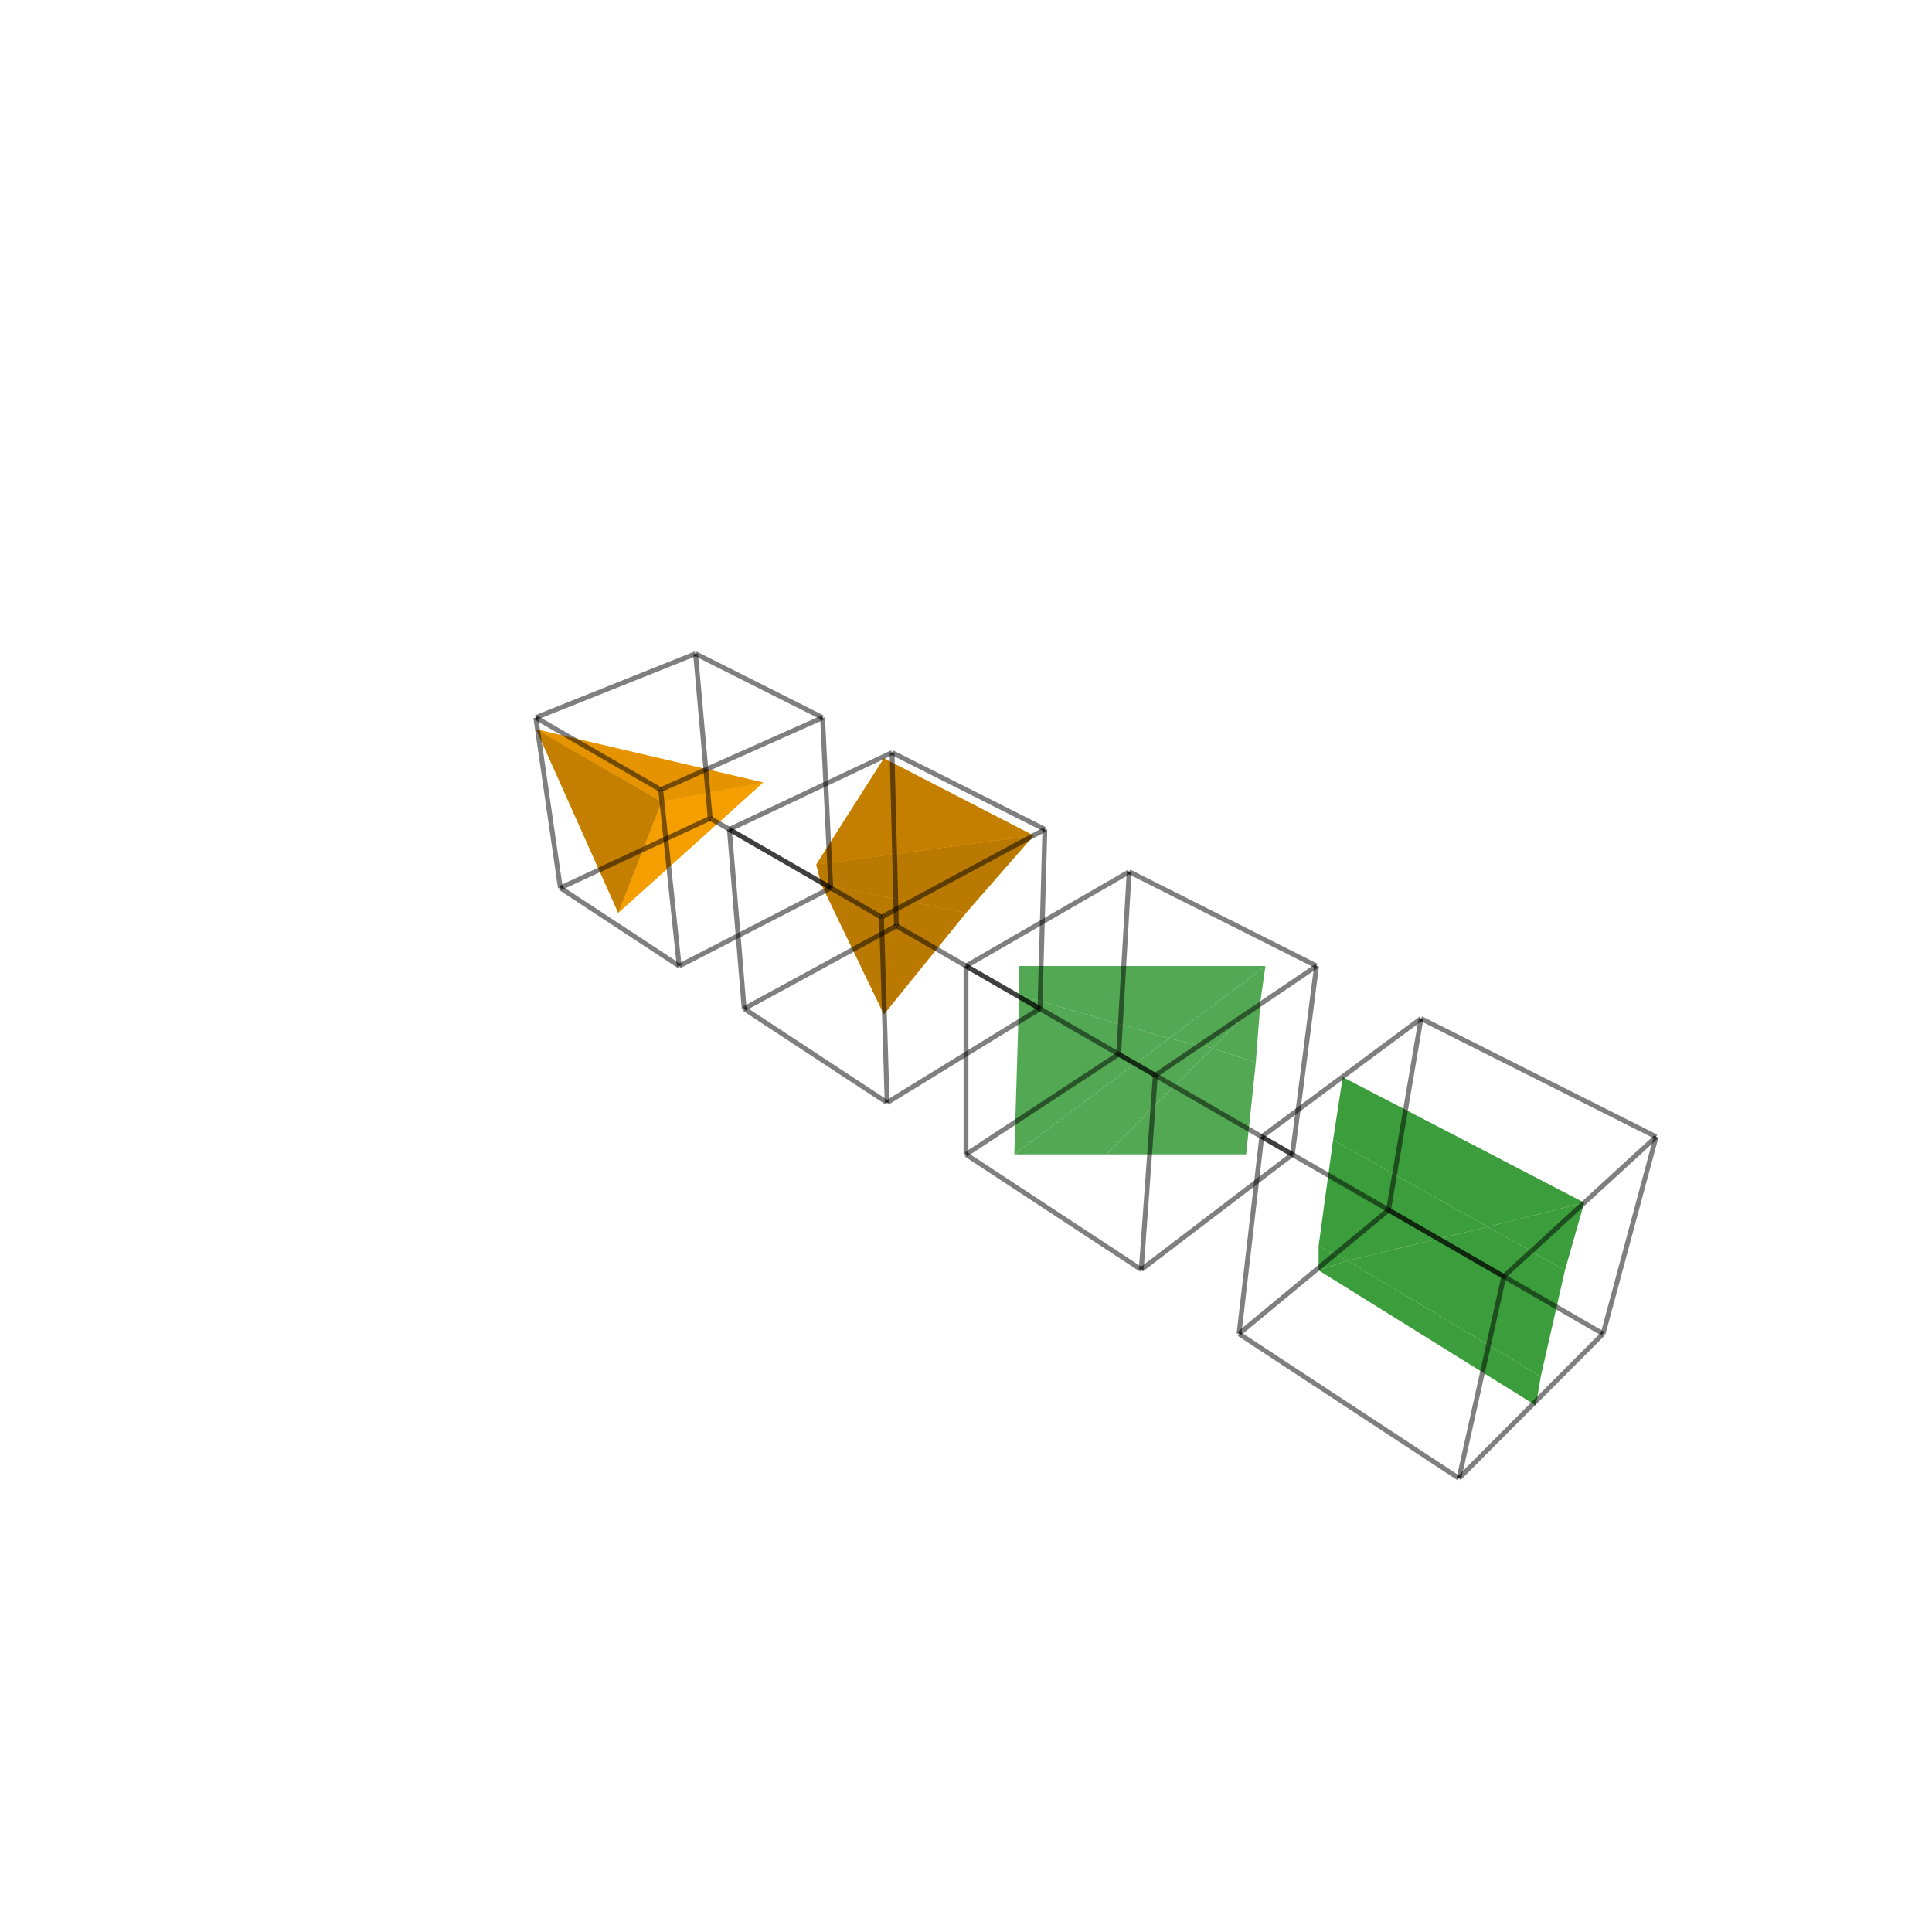
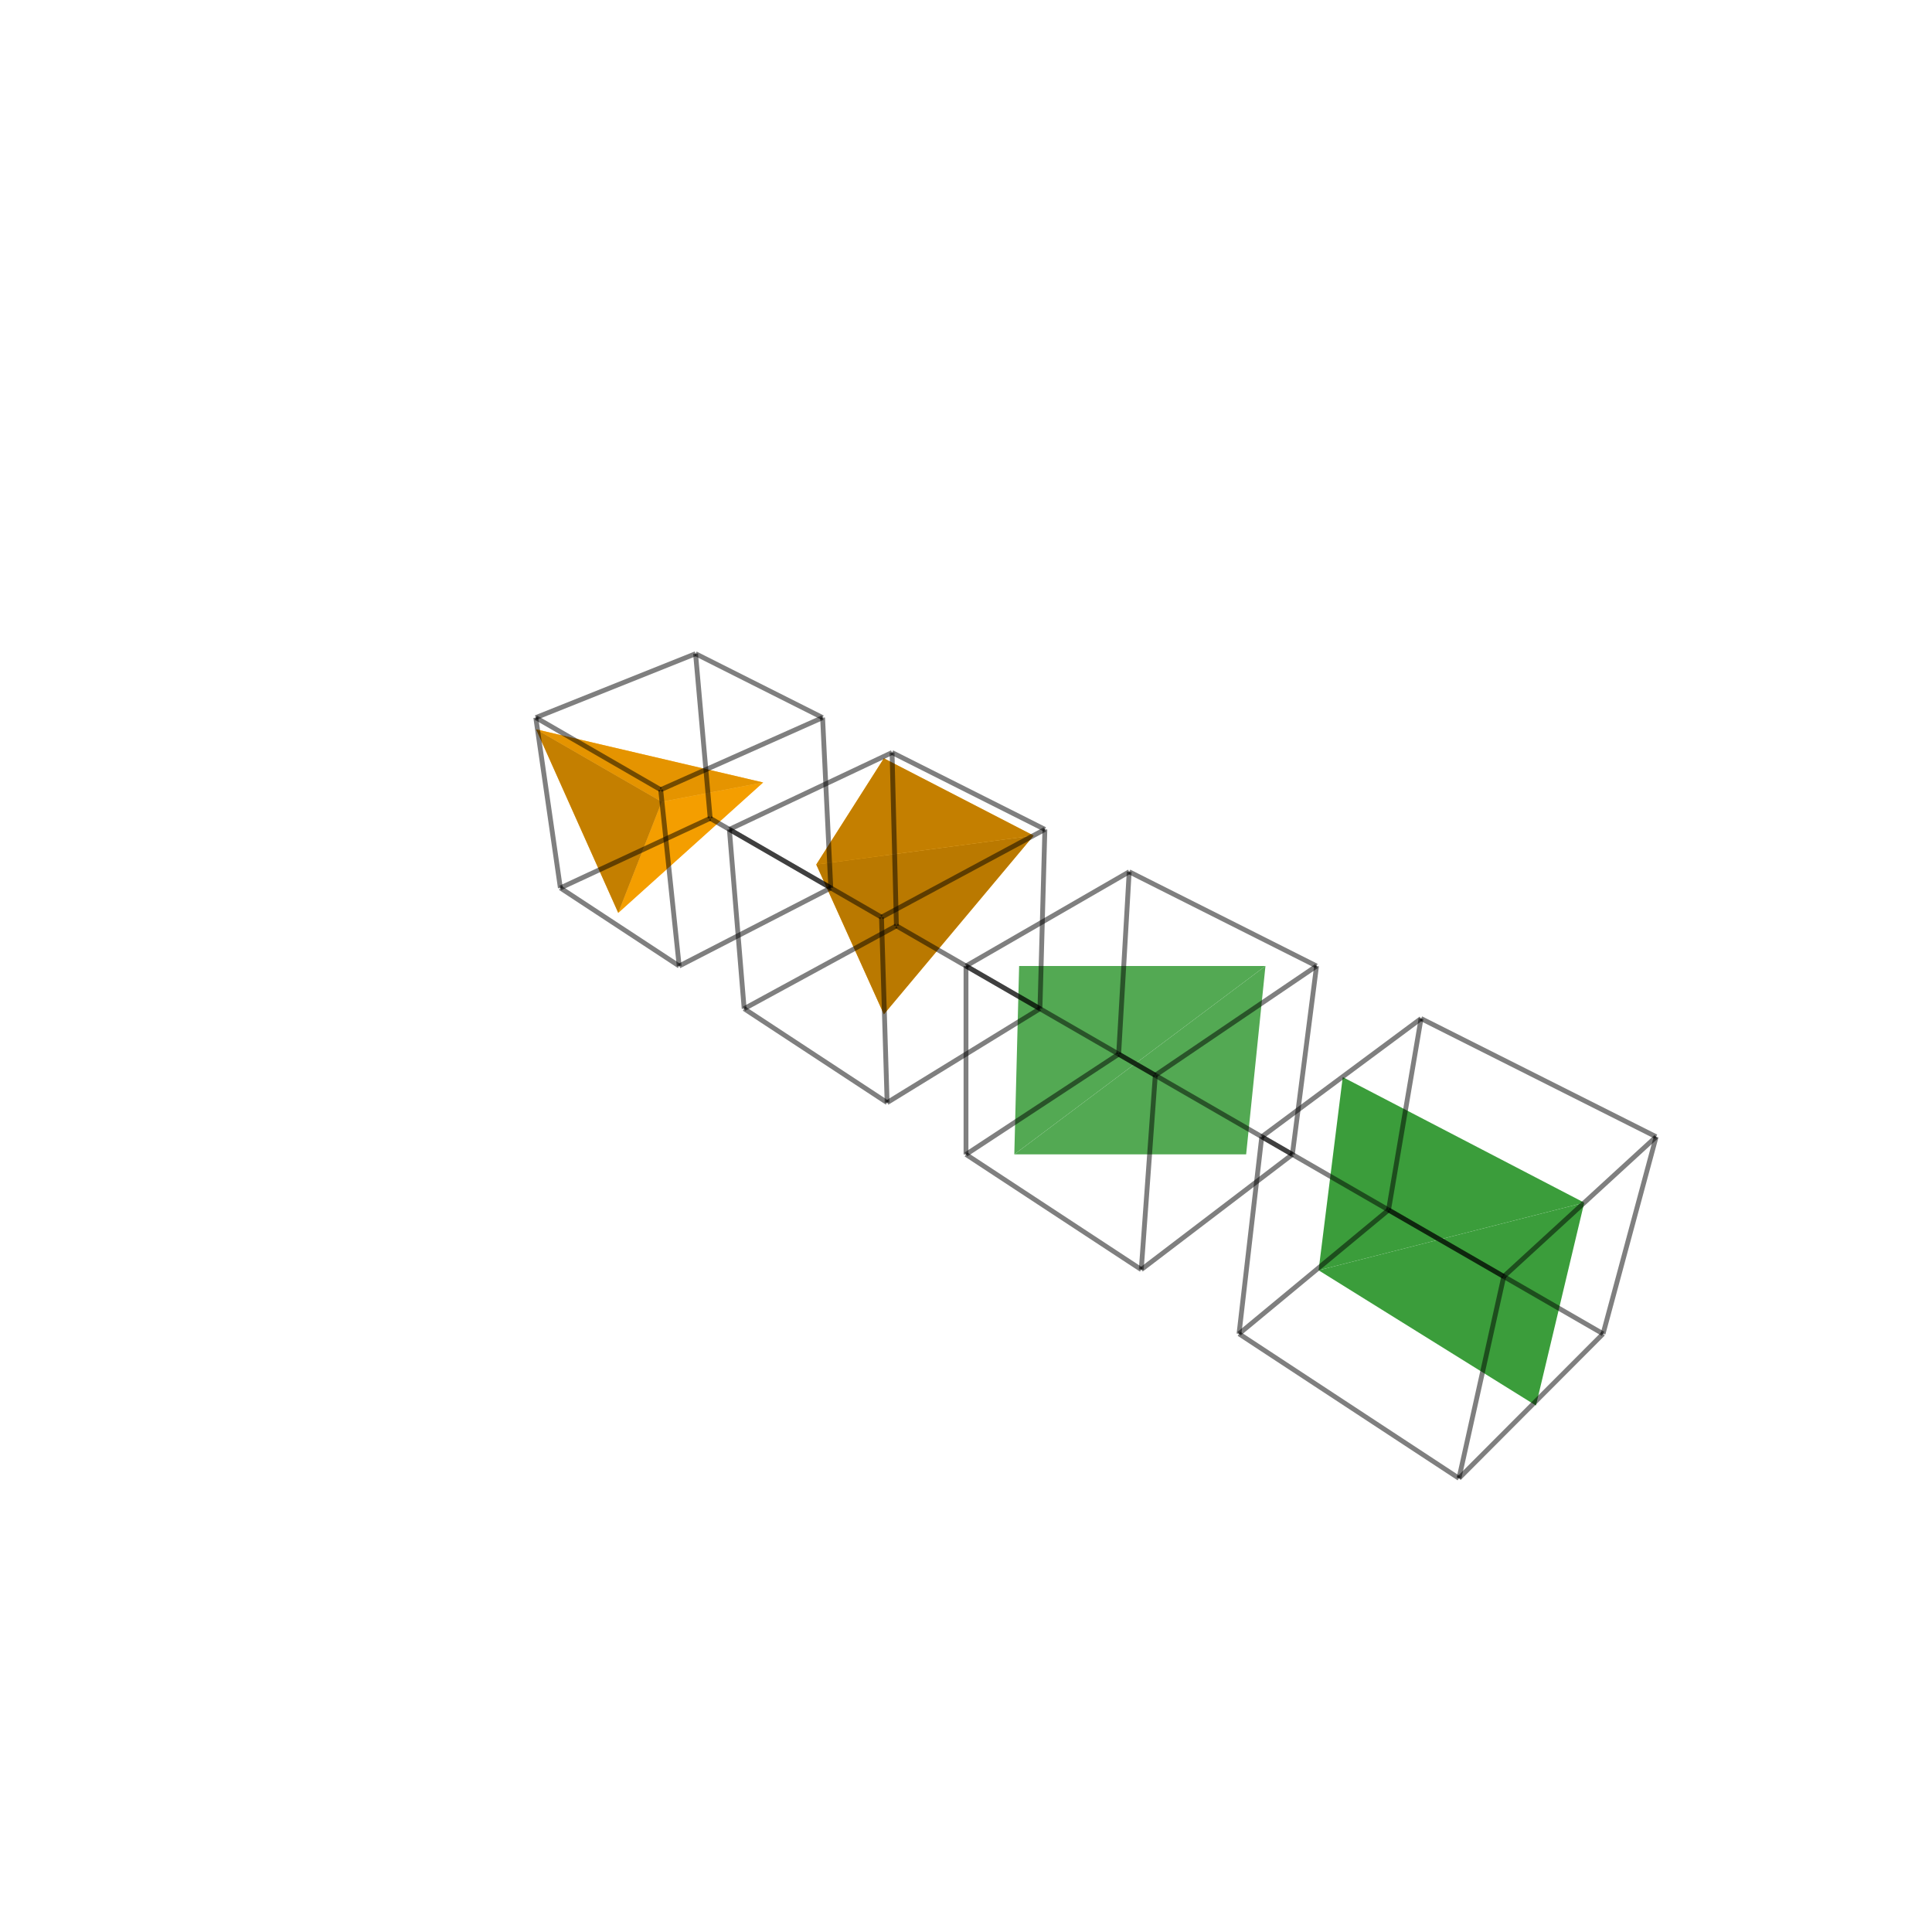
<svg xmlns="http://www.w3.org/2000/svg" width="400" height="400" viewBox="-200 -200 400 400">
  <g stroke="#000" stroke-width="1" stroke-linecap="round" stroke-linejoin="round">
    <polygon fill="rgba(255,197,90,1)" stroke="none" points="-72,-11 -42,-38 -89,-49" />
    <polygon fill="rgba(244,158,0,1)" stroke="none" points="-63,-34 -42,-38 -72,-11" />
-     <polygon fill="rgba(83,169,83,1)" stroke="none" points="29,39 58,39 60,20 51,17" />
-     <polygon fill="rgba(59,157,59,1)" stroke="none" points="73,63 79,61 73,58" />
-     <polygon fill="rgba(59,157,59,1)" stroke="none" points="73,63 118,91 119,85 79,61" />
-     <polygon fill="rgba(255,193,79,1)" stroke="none" points="-17,-20 -17,10 0,-11" />
-     <polygon fill="rgba(255,176,32,1)" stroke="none" points="-30,-17 -17,10 -17,-20" />
-     <polygon fill="rgba(186,121,0,1)" stroke="none" points="0,-11 -17,10 -30,-17" />
-     <polygon fill="rgba(83,169,83,1)" stroke="none" points="10,39 42,15 11,6" />
-     <polygon fill="rgba(83,169,83,1)" stroke="none" points="10,39 29,39 51,17 42,15" />
-     <polygon fill="rgba(59,157,59,1)" stroke="none" points="79,61 108,54 76,36 73,58" />
-     <polygon fill="rgba(59,157,59,1)" stroke="none" points="119,85 124,63 108,54 79,61" />
    <polygon fill="rgba(229,148,0,1)" stroke="none" points="-89,-49 -42,-38 -63,-34" />
-     <polygon fill="rgba(83,169,83,1)" stroke="none" points="60,20 61,7 51,17" />
-     <polygon fill="rgba(255,193,79,1)" stroke="none" points="-17,-43 -17,-20 0,-11 14,-27" />
-     <polygon fill="rgba(255,176,32,1)" stroke="none" points="-31,-21 -30,-17 -17,-20 -17,-43" />
-     <polygon fill="rgba(186,121,0,1)" stroke="none" points="14,-27 0,-11 -30,-17 -31,-21" />
-     <polygon fill="rgba(83,169,83,1)" stroke="none" points="42,15 62,0 11,0 11,6" />
-     <polygon fill="rgba(83,169,83,1)" stroke="none" points="61,7 62,0 42,15 51,17" />
-     <polygon fill="rgba(59,157,59,1)" stroke="none" points="108,54 128,49 78,23 76,36" />
-     <polygon fill="rgba(59,157,59,1)" stroke="none" points="124,63 128,49 108,54" />
+     <polygon fill="rgba(196,127,0,1)" stroke="none" points="-89,-49 -63,-34 -72,-11" />
+     <polygon fill="rgba(255,193,79,1)" stroke="none" points="-17,-43 -17,10 14,-27" />
+     <polygon fill="rgba(255,176,32,1)" stroke="none" points="-31,-21 -17,10 -17,-43" />
    <polygon fill="rgba(196,127,0,1)" stroke="none" points="-17,-43 14,-27 -31,-21" />
-     <polygon fill="rgba(196,127,0,1)" stroke="none" points="-89,-49 -63,-34 -72,-11" />
+     <polygon fill="rgba(186,121,0,1)" stroke="none" points="14,-27 -17,10 -31,-21" />
+     <polygon fill="rgba(83,169,83,1)" stroke="none" points="10,39 58,39 62,0" />
+     <polygon fill="rgba(83,169,83,1)" stroke="none" points="10,39 62,0 11,0" />
+     <polygon fill="rgba(59,157,59,1)" stroke="none" points="73,63 118,91 128,49" />
+     <polygon fill="rgba(59,157,59,1)" stroke="none" points="73,63 128,49 78,23" />
  </g>
  <polyline fill="none" stroke="rgba(0,0,0,0.5)" points="102.062,106.066 111.34,64.282" />
  <polyline fill="none" stroke="rgba(0,0,0,0.5)" points="111.34,64.282 61.237,35.355" />
  <polyline fill="none" stroke="rgba(0,0,0,0.5)" points="142.887,35.355 111.34,64.282" />
  <polyline fill="none" stroke="rgba(0,0,0,0.5)" points="131.896,76.15 142.887,35.355" />
  <polyline fill="none" stroke="rgba(0,0,0,0.5)" points="142.887,35.355 94.211,10.879" />
  <polyline fill="none" stroke="rgba(0,0,0,0.5)" points="131.896,76.15 102.062,106.066" />
  <polyline fill="none" stroke="rgba(0,0,0,0.5)" points="94.211,10.879 61.237,35.355" />
  <polyline fill="none" stroke="rgba(0,0,0,0.5)" points="56.527,76.15 102.062,106.066" />
  <polyline fill="none" stroke="rgba(0,0,0,0.5)" points="61.237,35.355 56.527,76.15" />
  <polyline fill="none" stroke="rgba(0,0,0,0.5)" points="36.289,62.854 39.192,22.627" />
  <polyline fill="none" stroke="rgba(0,0,0,0.5)" points="72.577,0 39.192,22.627" />
  <polyline fill="none" stroke="rgba(0,0,0,0.5)" points="39.192,22.627 0,0" />
  <polyline fill="none" stroke="rgba(0,0,0,0.5)" points="87.482,50.508 131.896,76.15" />
  <polyline fill="none" stroke="rgba(0,0,0,0.5)" points="94.211,10.879 87.482,50.508" />
  <polyline fill="none" stroke="rgba(0,0,0,0.5)" points="87.482,50.508 56.527,76.15" />
  <polyline fill="none" stroke="rgba(0,0,0,0.5)" points="67.572,39.013 72.577,0" />
  <polyline fill="none" stroke="rgba(0,0,0,0.5)" points="67.572,39.013 36.289,62.854" />
  <polyline fill="none" stroke="rgba(0,0,0,0.5)" points="72.577,0 33.786,-19.506" />
  <polyline fill="none" stroke="rgba(0,0,0,0.5)" points="0,39.013 36.289,62.854" />
  <polyline fill="none" stroke="rgba(0,0,0,0.5)" points="0,0 0,39.013" />
  <polyline fill="none" stroke="rgba(0,0,0,0.5)" points="33.786,-19.506 0,0" />
  <polyline fill="none" stroke="rgba(0,0,0,0.5)" points="-16.33,28.284 -17.496,-10.102" />
  <polyline fill="none" stroke="rgba(0,0,0,0.5)" points="-17.496,-10.102 -48.99,-28.284" />
  <polyline fill="none" stroke="rgba(0,0,0,0.5)" points="16.33,-28.284 -17.496,-10.102" />
  <polyline fill="none" stroke="rgba(0,0,0,0.5)" points="31.606,18.248 67.572,39.013" />
  <polyline fill="none" stroke="rgba(0,0,0,0.5)" points="33.786,-19.506 31.606,18.248" />
  <polyline fill="none" stroke="rgba(0,0,0,0.5)" points="31.606,18.248 0,39.013" />
  <polyline fill="none" stroke="rgba(0,0,0,0.5)" points="15.309,8.839 16.33,-28.284" />
  <polyline fill="none" stroke="rgba(0,0,0,0.5)" points="16.33,-28.284 -15.309,-44.194" />
  <polyline fill="none" stroke="rgba(0,0,0,0.5)" points="-45.928,8.839 -16.33,28.284" />
  <polyline fill="none" stroke="rgba(0,0,0,0.5)" points="-48.99,-28.284 -45.928,8.839" />
  <polyline fill="none" stroke="rgba(0,0,0,0.5)" points="15.309,8.839 -16.33,28.284" />
  <polyline fill="none" stroke="rgba(0,0,0,0.5)" points="-15.309,-44.194 -48.99,-28.284" />
  <polyline fill="none" stroke="rgba(0,0,0,0.5)" points="-59.382,-9.32345544913243e-15 -63.213,-36.496" />
  <polyline fill="none" stroke="rgba(0,0,0,0.5)" points="-63.213,-36.496 -89.072,-51.426" />
  <polyline fill="none" stroke="rgba(0,0,0,0.5)" points="-29.691,-51.426 -63.213,-36.496" />
  <polyline fill="none" stroke="rgba(0,0,0,0.5)" points="-14.409,-8.319 15.309,8.839" />
  <polyline fill="none" stroke="rgba(0,0,0,0.5)" points="-15.309,-44.194 -14.409,-8.319" />
  <polyline fill="none" stroke="rgba(0,0,0,0.5)" points="-14.409,-8.319 -45.928,8.839" />
  <polyline fill="none" stroke="rgba(0,0,0,0.5)" points="-27.994,-16.162 -29.691,-51.426" />
  <polyline fill="none" stroke="rgba(0,0,0,0.5)" points="-29.691,-51.426 -55.988,-64.65" />
  <polyline fill="none" stroke="rgba(0,0,0,0.5)" points="-83.983,-16.162 -59.382,-9.32345544913243e-15" />
  <polyline fill="none" stroke="rgba(0,0,0,0.5)" points="-89.072,-51.426 -83.983,-16.162" />
  <polyline fill="none" stroke="rgba(0,0,0,0.5)" points="-27.994,-16.162 -59.382,-9.32345544913243e-15" />
  <polyline fill="none" stroke="rgba(0,0,0,0.5)" points="-55.988,-64.65 -89.072,-51.426" />
  <polyline fill="none" stroke="rgba(0,0,0,0.5)" points="-52.962,-30.578 -27.994,-16.162" />
  <polyline fill="none" stroke="rgba(0,0,0,0.5)" points="-55.988,-64.65 -52.962,-30.578" />
  <polyline fill="none" stroke="rgba(0,0,0,0.5)" points="-52.962,-30.578 -83.983,-16.162" />
</svg>
